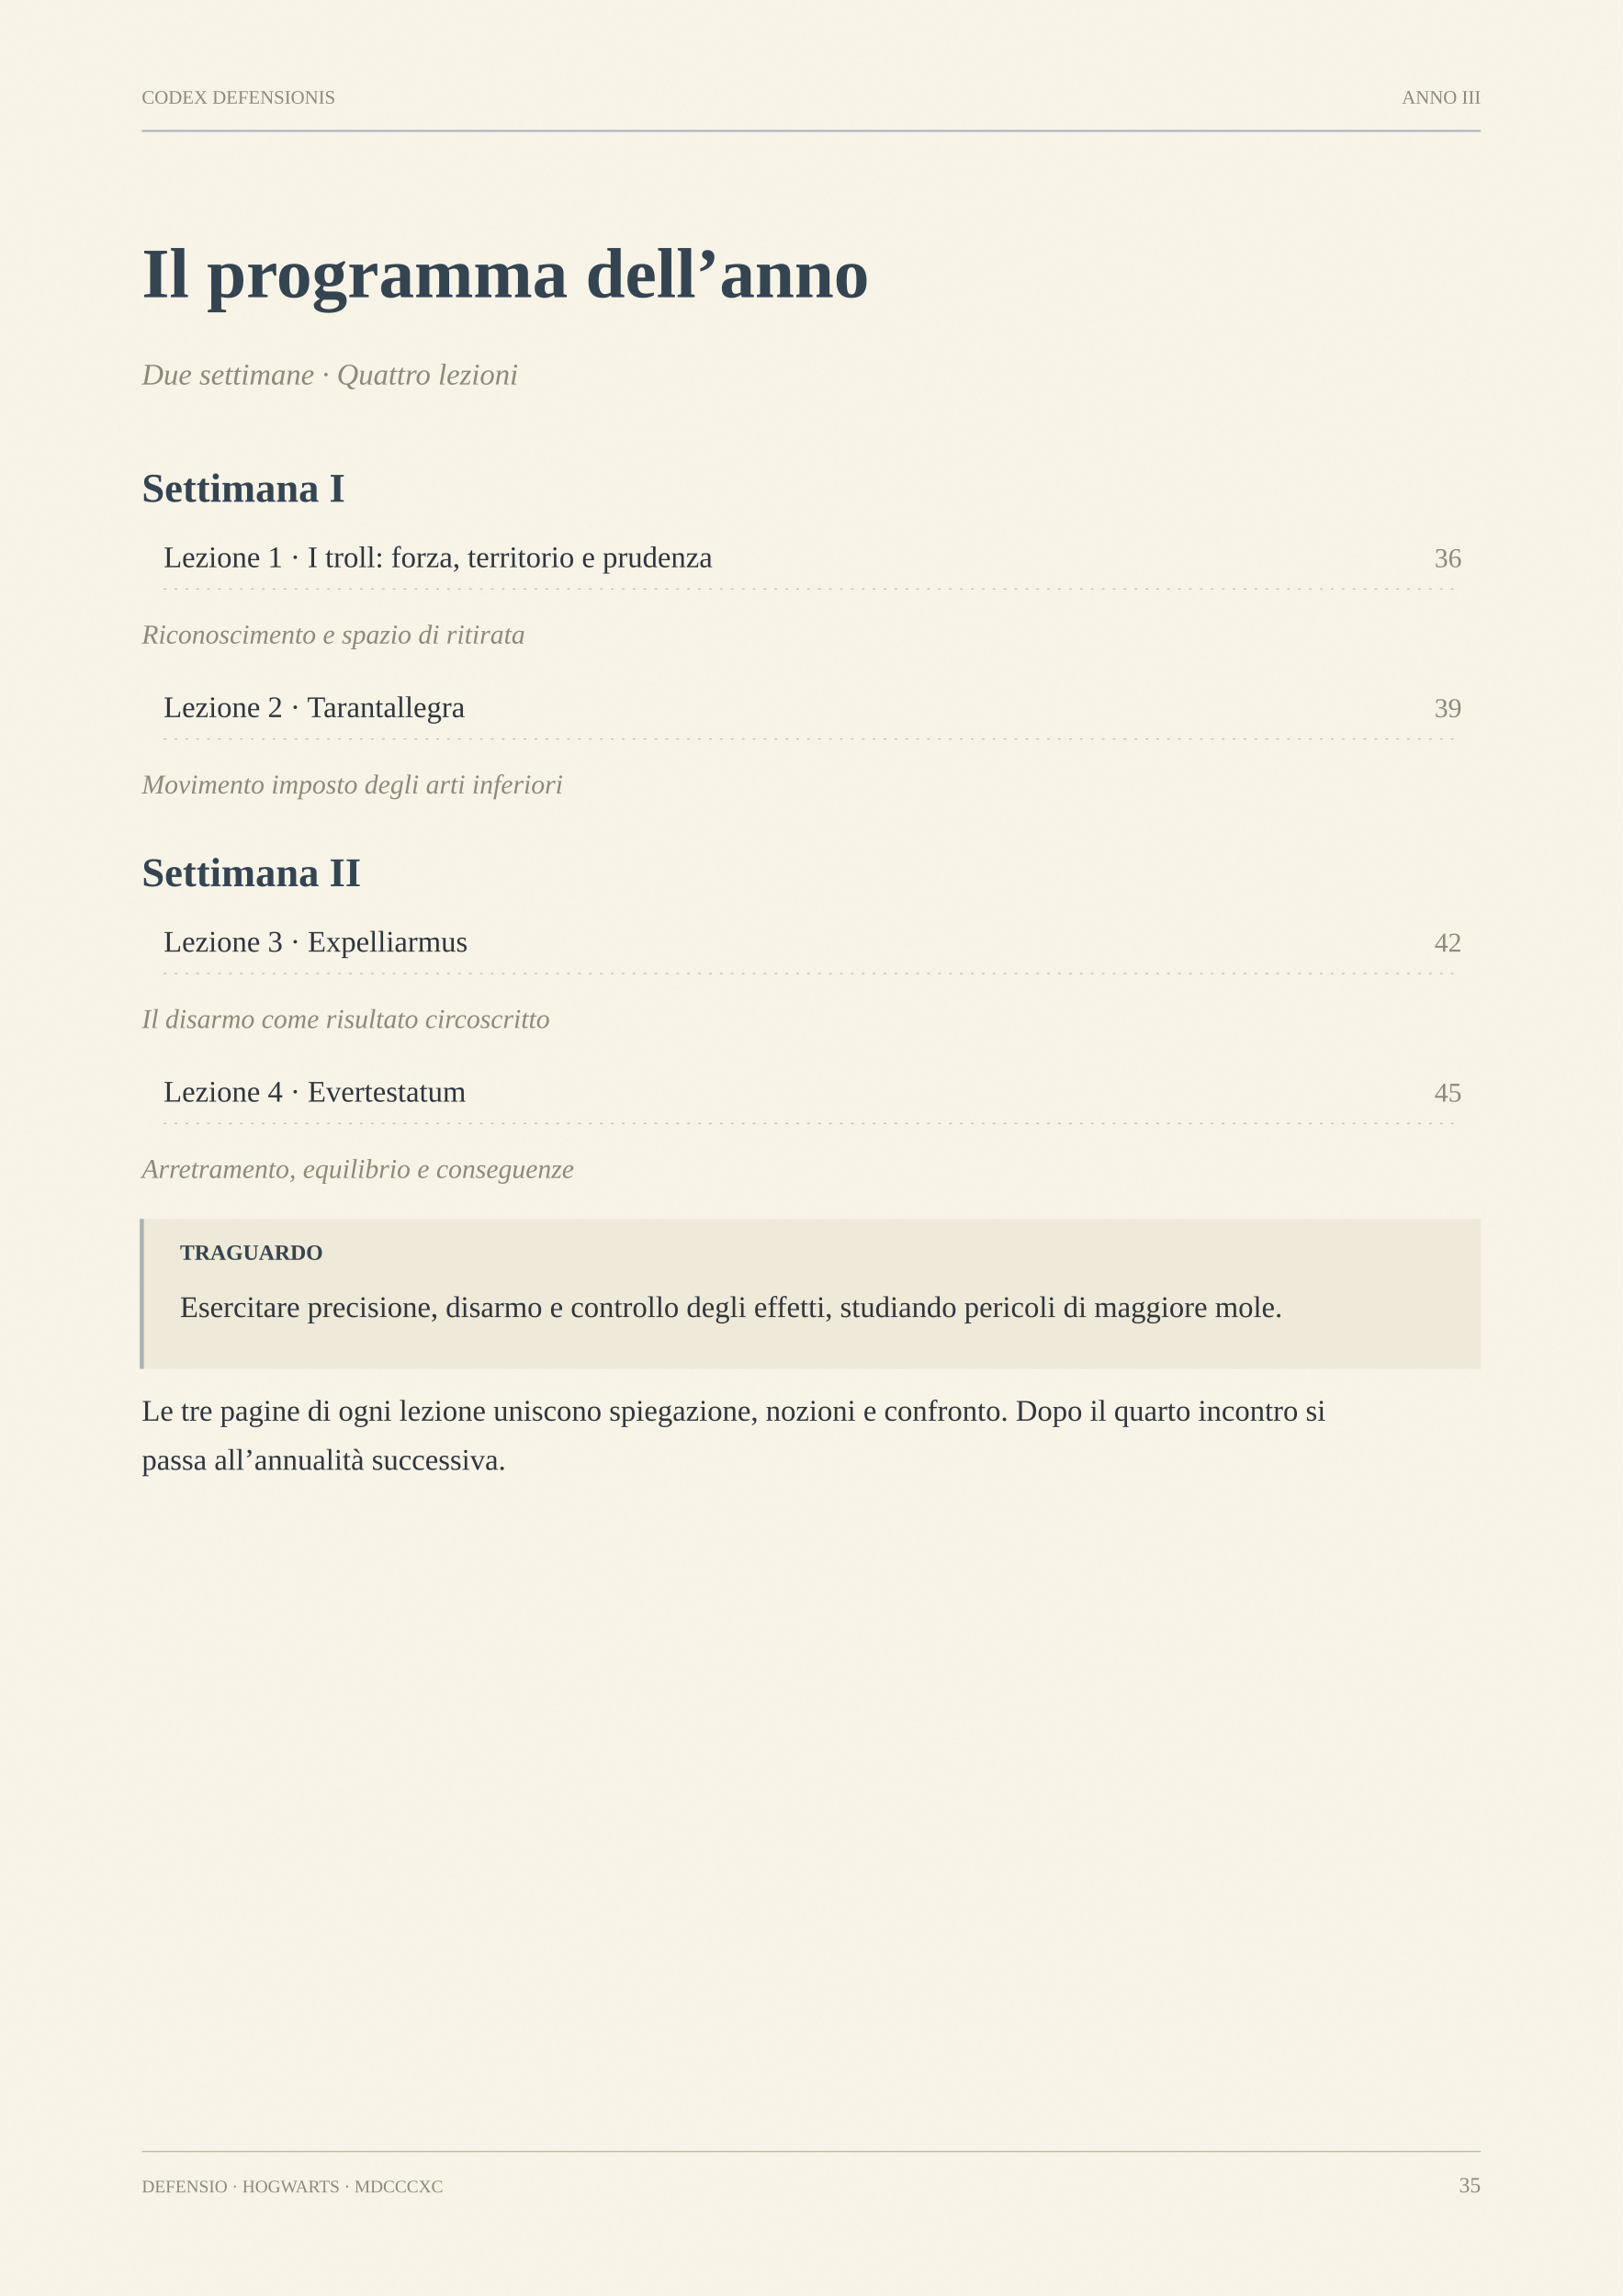
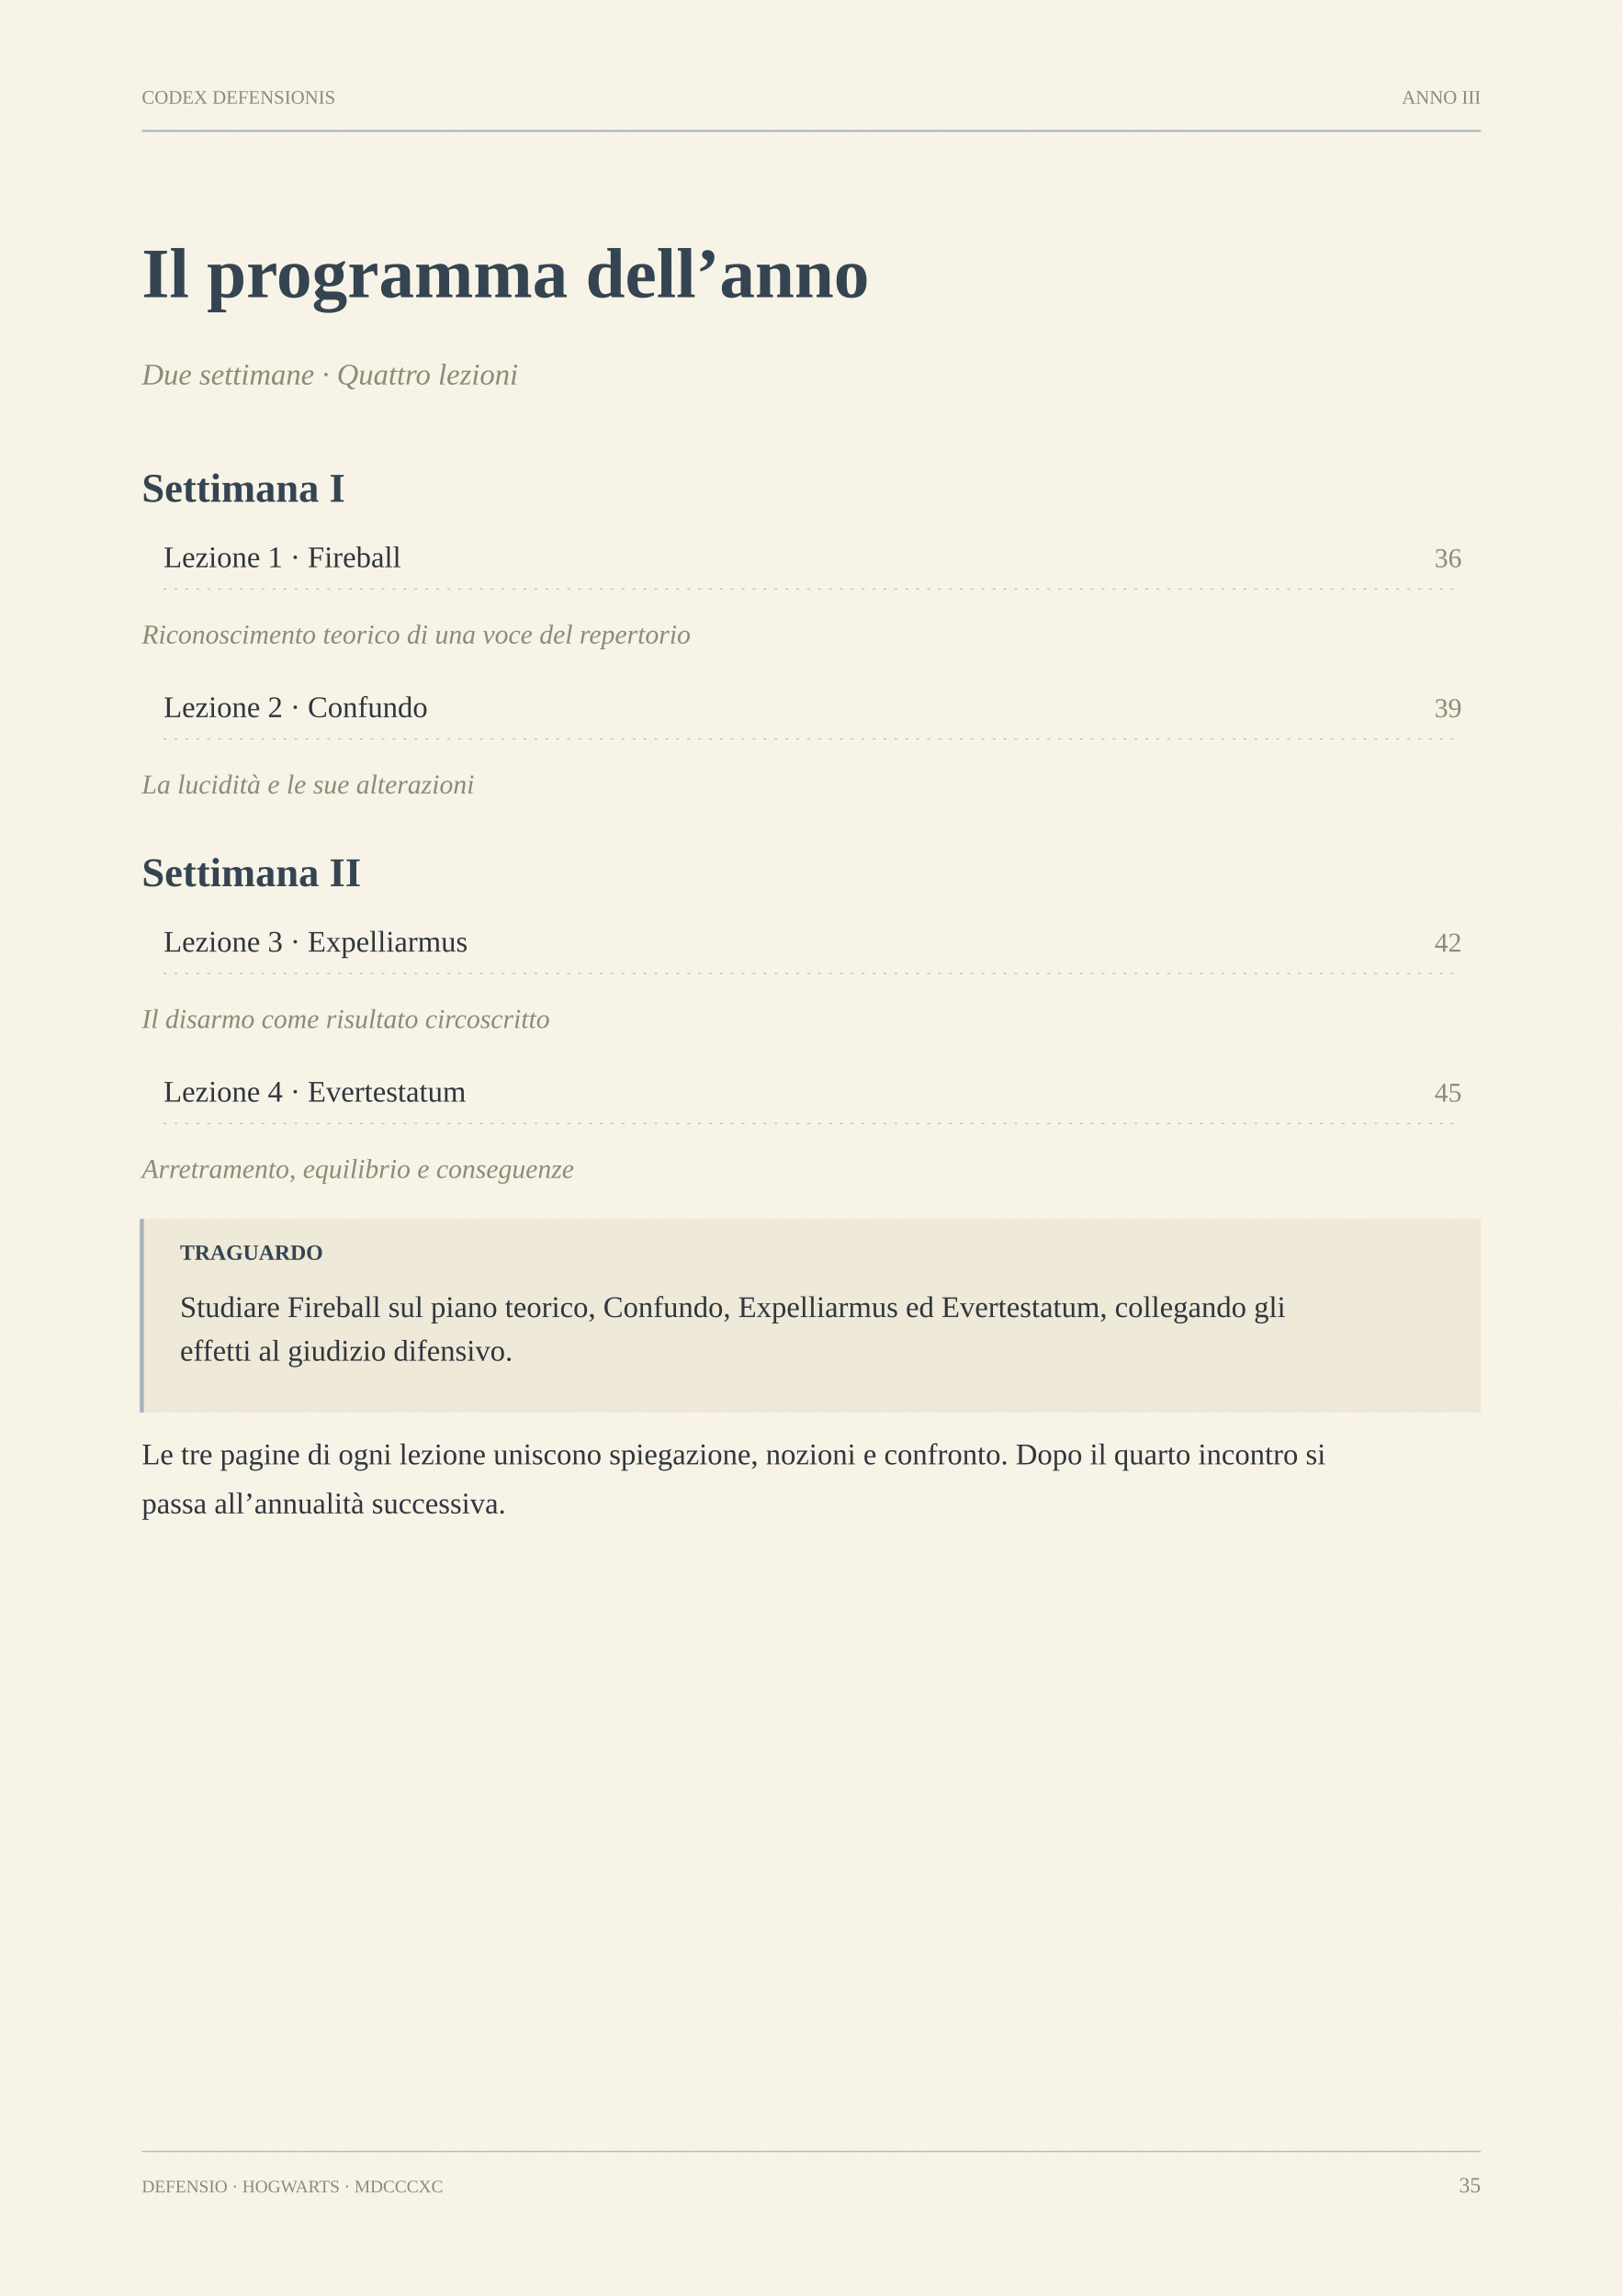
<svg xmlns="http://www.w3.org/2000/svg" width="595" height="842" viewBox="0 0 595 842">
  <defs>
    <filter id="grain">
      <feTurbulence type="fractalNoise" baseFrequency=".7" numOctaves="3" stitchTiles="stitch" />
      <feColorMatrix type="saturate" values="0" />
    </filter>
    <pattern id="paper" width="595" height="842" patternUnits="userSpaceOnUse">
      <rect width="595" height="842" filter="url(#grain)" opacity=".17" />
    </pattern>
    <linearGradient id="leather">
      <stop stop-color="#0e141a" />
      <stop offset=".12" stop-color="#394652" />
      <stop offset=".6" stop-color="#232f3b" />
      <stop offset="1" stop-color="#090e14" />
    </linearGradient>
  </defs>
  <rect width="595" height="842" fill="#f8f4e8" />
  <rect width="595" height="842" fill="url(#paper)" opacity=".17" />
  <text x="52" y="38" font-family="Georgia, Times New Roman, serif" font-size="7" fill="#8e8a76">CODEX DEFENSIONIS</text>
  <text x="543" y="38" font-family="Georgia, Times New Roman, serif" font-size="7" fill="#8e8a76" text-anchor="end">ANNO III</text>
  <path d="M52 48H543" stroke="#a9b3bd" stroke-width=".7" />
  <text x="52" y="109" font-family="Georgia, Times New Roman, serif" font-size="26" fill="#354451" font-weight="bold">Il programma dell’anno</text>
  <text x="52" y="141" font-family="Georgia, Times New Roman, serif" font-size="11" fill="#8e8a76" font-style="italic">Due settimane · Quattro lezioni</text>
  <text x="52" y="184" font-family="Georgia, Times New Roman, serif" font-size="15" fill="#354451" font-weight="bold">Settimana I</text>
-   <text x="60" y="208" font-family="Georgia, Times New Roman, serif" font-size="11" fill="#30363d">Lezione 1 · I troll: forza, territorio e prudenza</text>
+   <text x="60" y="208" font-family="Georgia, Times New Roman, serif" font-size="11" fill="#30363d">Lezione 1 · Fireball</text>
  <text x="536" y="208" font-family="Georgia, Times New Roman, serif" font-size="10" fill="#8e8a76" text-anchor="end">36</text>
  <path d="M60 216H536" stroke="#c3b89b" stroke-dasharray="1 3" stroke-width=".4" />
-   <text x="52" y="236" font-family="Georgia, Times New Roman, serif" font-size="10" fill="#8e8a76" font-style="italic">Riconoscimento e spazio di ritirata</text>
-   <text x="60" y="263" font-family="Georgia, Times New Roman, serif" font-size="11" fill="#30363d">Lezione 2 · Tarantallegra</text>
+   <text x="52" y="236" font-family="Georgia, Times New Roman, serif" font-size="10" fill="#8e8a76" font-style="italic">Riconoscimento teorico di una voce del repertorio</text>
+   <text x="60" y="263" font-family="Georgia, Times New Roman, serif" font-size="11" fill="#30363d">Lezione 2 · Confundo</text>
  <text x="536" y="263" font-family="Georgia, Times New Roman, serif" font-size="10" fill="#8e8a76" text-anchor="end">39</text>
  <path d="M60 271H536" stroke="#c3b89b" stroke-dasharray="1 3" stroke-width=".4" />
-   <text x="52" y="291" font-family="Georgia, Times New Roman, serif" font-size="10" fill="#8e8a76" font-style="italic">Movimento imposto degli arti inferiori</text>
+   <text x="52" y="291" font-family="Georgia, Times New Roman, serif" font-size="10" fill="#8e8a76" font-style="italic">La lucidità e le sue alterazioni</text>
  <text x="52" y="325" font-family="Georgia, Times New Roman, serif" font-size="15" fill="#354451" font-weight="bold">Settimana II</text>
  <text x="60" y="349" font-family="Georgia, Times New Roman, serif" font-size="11" fill="#30363d">Lezione 3 · Expelliarmus</text>
  <text x="536" y="349" font-family="Georgia, Times New Roman, serif" font-size="10" fill="#8e8a76" text-anchor="end">42</text>
  <path d="M60 357H536" stroke="#c3b89b" stroke-dasharray="1 3" stroke-width=".4" />
  <text x="52" y="377" font-family="Georgia, Times New Roman, serif" font-size="10" fill="#8e8a76" font-style="italic">Il disarmo come risultato circoscritto</text>
  <text x="60" y="404" font-family="Georgia, Times New Roman, serif" font-size="11" fill="#30363d">Lezione 4 · Evertestatum</text>
  <text x="536" y="404" font-family="Georgia, Times New Roman, serif" font-size="10" fill="#8e8a76" text-anchor="end">45</text>
  <path d="M60 412H536" stroke="#c3b89b" stroke-dasharray="1 3" stroke-width=".4" />
  <text x="52" y="432" font-family="Georgia, Times New Roman, serif" font-size="10" fill="#8e8a76" font-style="italic">Arretramento, equilibrio e conseguenze</text>
-   <rect x="52" y="447" width="491" height="55" fill="#eee9d8" />
-   <path d="M52 447v55" stroke="#a9b3bd" stroke-width="1.5" />
+   <rect x="52" y="447" width="491" height="71" fill="#eee9d8" />
+   <path d="M52 447v71" stroke="#a9b3bd" stroke-width="1.5" />
  <text x="66" y="462" font-family="Georgia, Times New Roman, serif" font-size="8" fill="#354451" font-weight="bold">TRAGUARDO</text>
-   <text x="66" y="483" font-family="Georgia, Times New Roman, serif" font-size="11" fill="#30363d">Esercitare precisione, disarmo e controllo degli effetti, studiando pericoli di maggiore mole.</text>
-   <text x="52" y="521" font-family="Georgia, Times New Roman, serif" font-size="11" fill="#30363d">Le tre pagine di ogni lezione uniscono spiegazione, nozioni e confronto. Dopo il quarto incontro si</text>
-   <text x="52" y="539" font-family="Georgia, Times New Roman, serif" font-size="11" fill="#30363d">passa all’annualità successiva.</text>
+   <text x="66" y="483" font-family="Georgia, Times New Roman, serif" font-size="11" fill="#30363d">Studiare Fireball sul piano teorico, Confundo, Expelliarmus ed Evertestatum, collegando gli</text>
+   <text x="66" y="499" font-family="Georgia, Times New Roman, serif" font-size="11" fill="#30363d">effetti al giudizio difensivo.</text>
+   <text x="52" y="537" font-family="Georgia, Times New Roman, serif" font-size="11" fill="#30363d">Le tre pagine di ogni lezione uniscono spiegazione, nozioni e confronto. Dopo il quarto incontro si</text>
+   <text x="52" y="555" font-family="Georgia, Times New Roman, serif" font-size="11" fill="#30363d">passa all’annualità successiva.</text>
  <path d="M52 789H543" stroke="#c3b89b" stroke-width=".45" />
  <text x="52" y="804" font-family="Georgia, Times New Roman, serif" font-size="6.5" fill="#8e8a76">DEFENSIO · HOGWARTS · MDCCCXC</text>
  <text x="543" y="804" font-family="Georgia, Times New Roman, serif" font-size="8" fill="#8e8a76" text-anchor="end">35</text>
</svg>
